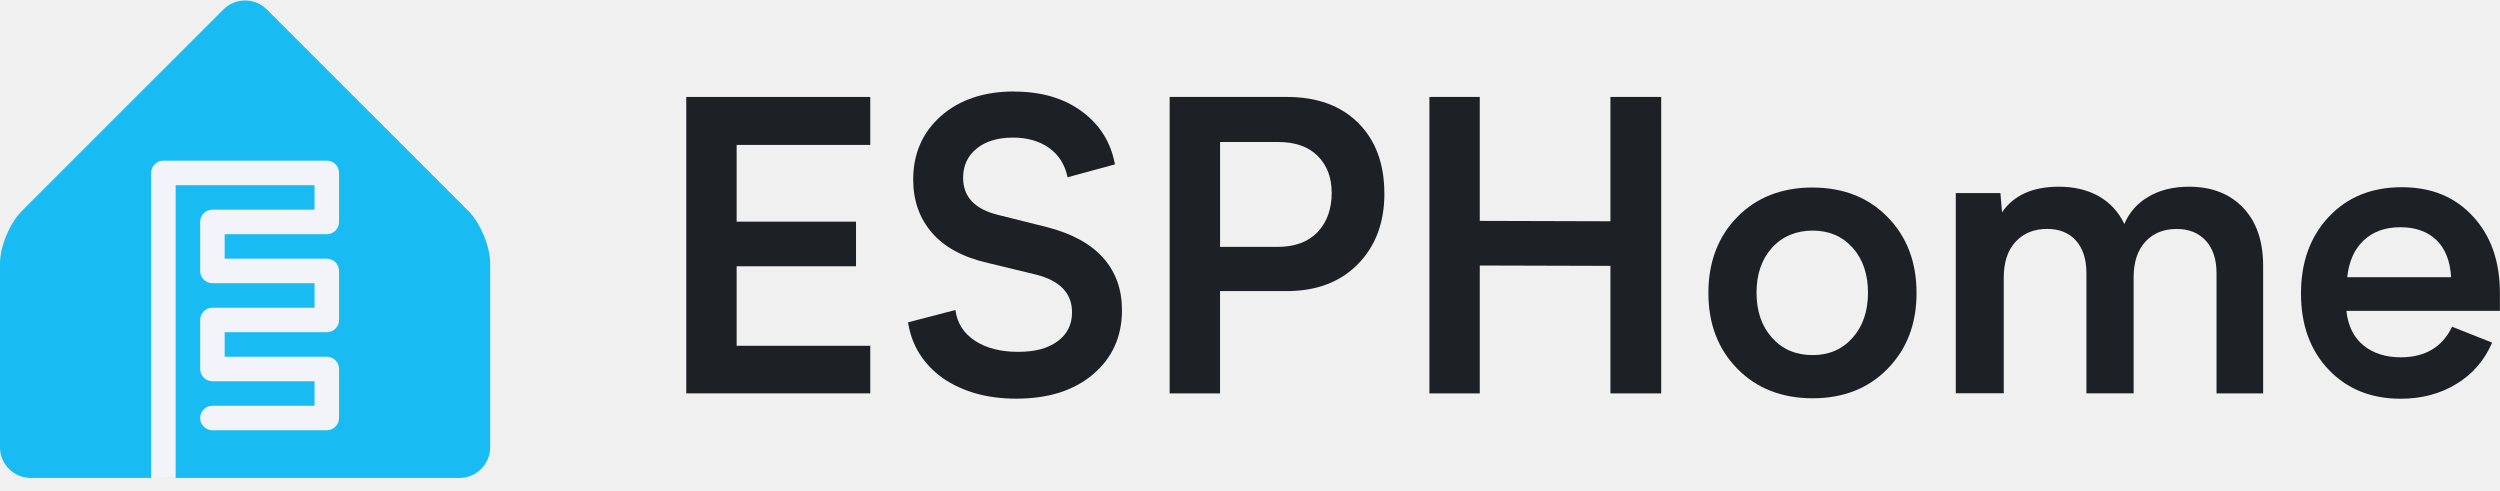
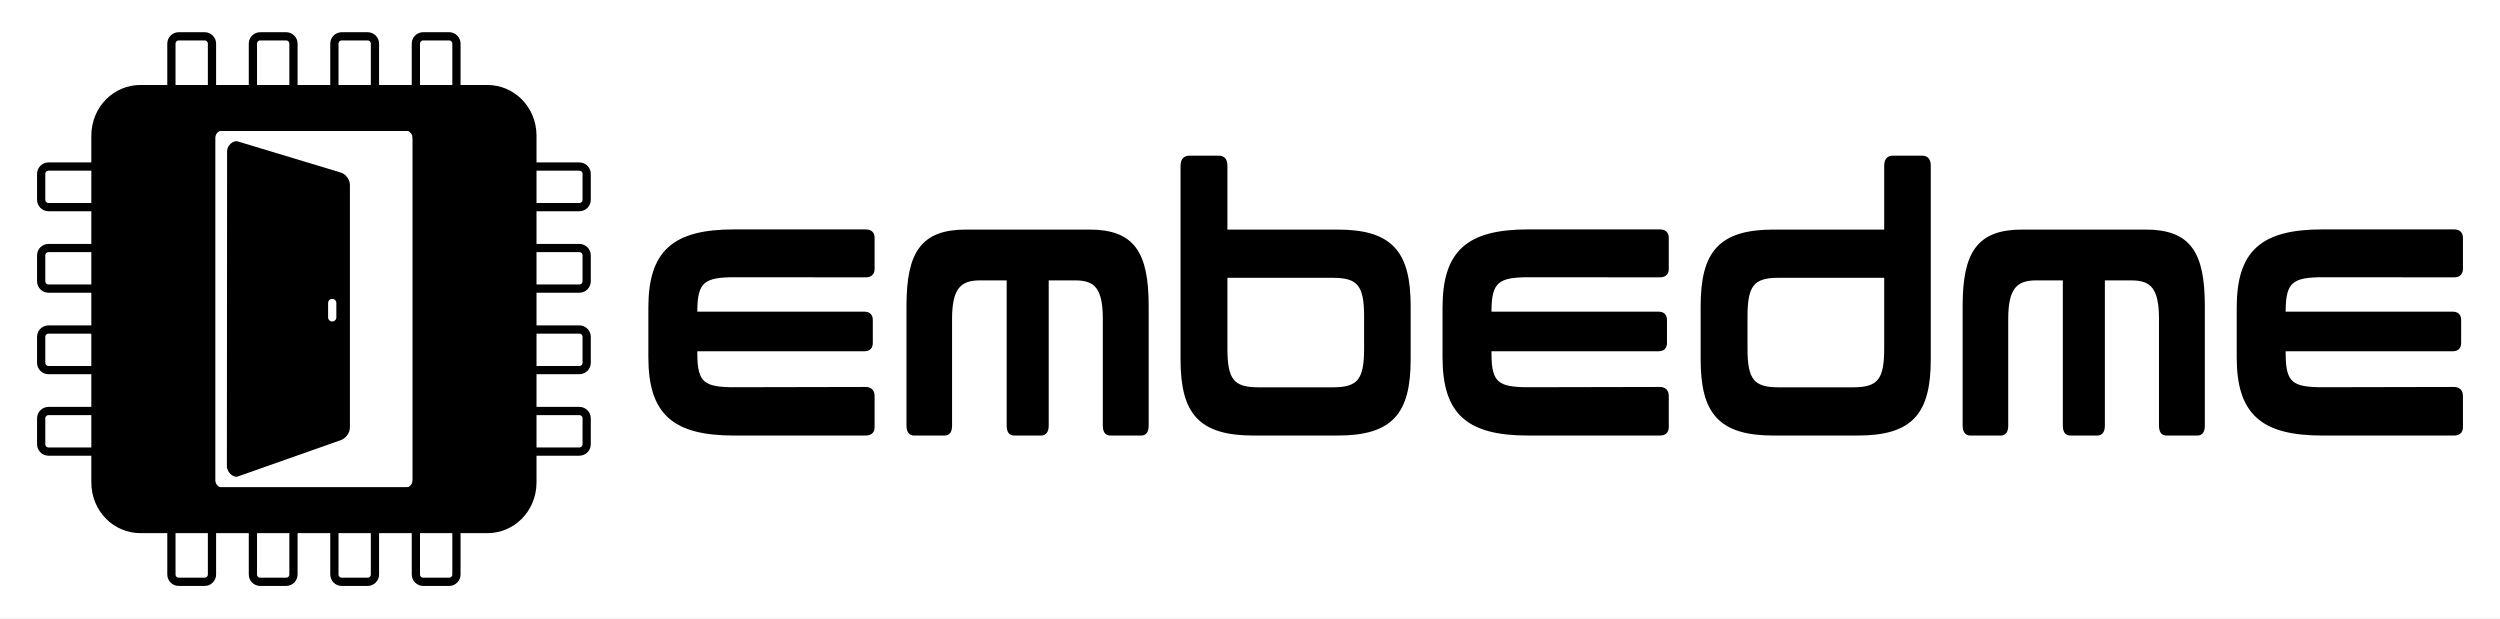
- <svg xmlns="http://www.w3.org/2000/svg" width="1224" height="240" fill="none" viewBox="0 0 1224 240">
-   <g clip-path="url(#clip0_204_1084)">
-     <g clip-path="url(#clip1_204_1084)">
-       <path fill="#18BCF2" d="M240 219C240 227.24 233.24 234 225 234H15C6.76 234 0 227.24 0 219V129C0 120.76 4.78 109.22 10.6 103.4L109.4 4.62C115.24 -1.22 124.78 -1.22 130.62 4.62L229.4 103.4C235.24 109.24 240 120.76 240 129V219Z" />
-       <path fill="#F2F4F9" d="M160 78.66H80C76.68 78.66 74 81.34 74 84.66V234H86V90.66H154V102.66H104C100.68 102.66 98 105.34 98 108.66V132.66C98 135.98 100.68 138.66 104 138.66H154V150.66H104C100.68 150.66 98 153.34 98 156.66V180.66C98 183.98 100.68 186.66 104 186.66H154V198.66H104C100.68 198.66 98 201.34 98 204.66C98 207.98 100.68 210.66 104 210.66H160C163.32 210.66 166 207.98 166 204.66V180.66C166 177.34 163.32 174.66 160 174.66H110V162.66H160C163.32 162.66 166 159.98 166 156.66V132.66C166 129.34 163.32 126.66 160 126.66H110V114.66H160C163.32 114.66 166 111.98 166 108.66V84.66C166 81.34 163.32 78.66 160 78.66Z" />
+ <svg xmlns="http://www.w3.org/2000/svg" width="1820" height="450" viewBox="0 0 1820 450" version="1.1" xml:space="preserve" style="clip-rule:evenodd;fill-rule:evenodd;stroke-linecap:round;stroke-miterlimit:1" id="svg160">
+   <rect style="display:inline;fill:#ffffff;stroke-width:11.544;stroke-linecap:round;stroke-linejoin:round" id="rect333" width="1820" height="450" x="0" y="1.5258789e-05" ry="0" />
+   <g id="g14754">
+     <g id="g13175" style="clip-rule:evenodd;fill-rule:evenodd;stroke-linecap:round;stroke-miterlimit:1" transform="translate(-71.46218,-21.34387)">
+       <g id="g13108" style="fill:#000000" transform="translate(6.7840915e-7,0.00459672)">
+         <path id="path13106" style="color:#000000;clip-rule:nonzero;fill:#000000;fill-rule:nonzero;stroke-linejoin:round;-inkscape-stroke:none" d="m 313.324,238.91 c -1.657,0 -3,1.343 -3,3 v 10.482 c 0,1.657 1.343,3 3,3 1.657,0 3,-1.343 3,-3 v -10.482 c 0,-1.657 -1.343,-3 -3,-3 z m 4.7e-4,3.001 v 10.481 0 m -68.904,-128.144 75.378,22.785 c 2.849,0.861 6.396,4.518 6.396,8.978 v 176.53 c 0,4.461 -3.58,8.139 -6.396,9.133 l -75.378,26.608 c -2.816,0.994 -7.789,-2.981 -7.786,-7.442 l 0.154,-229.459 c 0.003,-4.461 4.783,-7.994 7.631,-7.133 z" />
+       </g>
+       <g id="g3023-0" transform="rotate(90,334.1283,219.8261)" style="fill:none">
+         <rect style="fill:none;fill-opacity:1;stroke:#000000;stroke-width:6;stroke-linecap:round;stroke-linejoin:round;stroke-dasharray:none;stroke-opacity:1" id="rect3015-8" width="48.126" height="29.533" x="-559.205" y="-179.735" ry="5.331" transform="scale(-1)" />
+         <rect style="fill:none;fill-opacity:1;stroke:#000000;stroke-width:6;stroke-linecap:round;stroke-linejoin:round;stroke-dasharray:none;stroke-opacity:1" id="rect3017-7" width="48.126" height="29.533" x="-559.205" y="-357.707" ry="5.331" transform="scale(-1)" />
+         <rect style="fill:none;fill-opacity:1;stroke:#000000;stroke-width:6;stroke-linecap:round;stroke-linejoin:round;stroke-dasharray:none;stroke-opacity:1" id="rect3019-1" width="48.126" height="29.533" x="-559.205" y="-239.059" ry="5.331" transform="scale(-1)" />
+         <rect style="fill:none;fill-opacity:1;stroke:#000000;stroke-width:6;stroke-linecap:round;stroke-linejoin:round;stroke-dasharray:none;stroke-opacity:1" id="rect3021-0" width="48.126" height="29.533" x="-559.205" y="-298.383" ry="5.331" transform="scale(-1)" />
+       </g>
+       <g id="g3013-7" transform="rotate(90,508.6244,45.32991)" style="fill:none">
+         <rect style="fill:none;fill-opacity:1;stroke:#000000;stroke-width:6;stroke-linecap:round;stroke-linejoin:round;stroke-dasharray:none;stroke-opacity:1" id="rect3005-6" width="48.126" height="29.533" x="-559.205" y="-179.735" ry="5.331" transform="scale(-1)" />
+         <rect style="fill:none;fill-opacity:1;stroke:#000000;stroke-width:6;stroke-linecap:round;stroke-linejoin:round;stroke-dasharray:none;stroke-opacity:1" id="rect3007-7" width="48.126" height="29.533" x="-559.205" y="-357.707" ry="5.331" transform="scale(-1)" />
+         <rect style="fill:none;fill-opacity:1;stroke:#000000;stroke-width:6;stroke-linecap:round;stroke-linejoin:round;stroke-dasharray:none;stroke-opacity:1" id="rect3009-0" width="48.126" height="29.533" x="-559.205" y="-239.059" ry="5.331" transform="scale(-1)" />
+         <rect style="fill:none;fill-opacity:1;stroke:#000000;stroke-width:6;stroke-linecap:round;stroke-linejoin:round;stroke-dasharray:none;stroke-opacity:1" id="rect3011-5" width="48.126" height="29.533" x="-559.205" y="-298.383" ry="5.331" transform="scale(-1)" />
+       </g>
+       <g id="g3003-1" transform="translate(-409.6384,-7.610502)" style="fill:none">
+         <rect style="fill:none;fill-opacity:1;stroke:#000000;stroke-width:6;stroke-linecap:round;stroke-linejoin:round;stroke-dasharray:none;stroke-opacity:1" id="rect2995-3" width="48.126" height="29.533" x="-559.205" y="-179.735" ry="5.331" transform="scale(-1)" />
+         <rect style="fill:none;fill-opacity:1;stroke:#000000;stroke-width:6;stroke-linecap:round;stroke-linejoin:round;stroke-dasharray:none;stroke-opacity:1" id="rect2997-9" width="48.126" height="29.533" x="-559.205" y="-357.707" ry="5.331" transform="scale(-1)" />
+         <rect style="fill:none;fill-opacity:1;stroke:#000000;stroke-width:6;stroke-linecap:round;stroke-linejoin:round;stroke-dasharray:none;stroke-opacity:1" id="rect2999-4" width="48.126" height="29.533" x="-559.205" y="-239.059" ry="5.331" transform="scale(-1)" />
+         <rect style="fill:none;fill-opacity:1;stroke:#000000;stroke-width:6;stroke-linecap:round;stroke-linejoin:round;stroke-dasharray:none;stroke-opacity:1" id="rect3001-2" width="48.126" height="29.533" x="-559.205" y="-298.383" ry="5.331" transform="scale(-1)" />
+       </g>
+       <g id="g2993-2" transform="translate(-60.64605,-7.610502)" style="fill:none">
+         <rect style="fill:none;fill-opacity:1;stroke:#000000;stroke-width:6;stroke-linecap:round;stroke-linejoin:round;stroke-dasharray:none;stroke-opacity:1" id="rect2981-7" width="48.126" height="29.533" x="-559.205" y="-179.735" ry="5.331" transform="scale(-1)" />
+         <rect style="fill:none;fill-opacity:1;stroke:#000000;stroke-width:6;stroke-linecap:round;stroke-linejoin:round;stroke-dasharray:none;stroke-opacity:1" id="rect2983-9" width="48.126" height="29.533" x="-559.205" y="-357.707" ry="5.331" transform="scale(-1)" />
+         <rect style="fill:none;fill-opacity:1;stroke:#000000;stroke-width:6;stroke-linecap:round;stroke-linejoin:round;stroke-dasharray:none;stroke-opacity:1" id="rect2985-7" width="48.126" height="29.533" x="-559.205" y="-239.059" ry="5.331" transform="scale(-1)" />
+         <rect style="fill:none;fill-opacity:1;stroke:#000000;stroke-width:6;stroke-linecap:round;stroke-linejoin:round;stroke-dasharray:none;stroke-opacity:1" id="rect2987-5" width="48.126" height="29.533" x="-559.205" y="-298.383" ry="5.331" transform="scale(-1)" />
+       </g>
+       <g transform="matrix(6.19862,0,0,8.900961,72.87636,-111.2122)" id="g146-7" style="fill:#000000;stroke-width:0.808;stroke-dasharray:none">
+         <path id="rect144-1" style="display:inline;fill:#000000;stroke:#000000;stroke-width:0.808;stroke-linejoin:round;stroke-miterlimit:1.5;stroke-dasharray:none" d="m 25.443,25.201 h 22.396 c 0.435,0 0.785,0.35 0.785,0.785 v 28.369 c 0,0.435 -0.35,0.785 -0.785,0.785 H 25.443 c -0.435,0 -0.785,-0.35 -0.785,-0.785 V 25.986 c 0,-0.435 0.35,-0.785 0.785,-0.785 z m -9.162,-2.955 h 40.719 c 2.98,0 5.379,1.671 5.379,3.746 v 28.357 c 0,2.075 -2.399,3.746 -5.379,3.746 H 16.281 c -2.98,0 -5.379,-1.671 -5.379,-3.746 V 25.992 c 0,-2.075 2.399,-3.746 5.379,-3.746 z" />
+       </g>
+       <rect style="display:inline;fill:none;stroke:#000000;stroke-width:4;stroke-linecap:round;stroke-linejoin:round;stroke-dasharray:none;stroke-opacity:1" id="rect1089-8" width="148.236" height="264.964" x="225.882" y="113.862" ry="8.734" />
    </g>
-     <path fill="#1D2126" d="M426.084 169.297V192.595H336V47.467H426.084V70.951H360.664V108.517H419.105V130.365H360.664V169.297H426.084Z" />
-     <path fill="#1D2126" d="M496.577 44.837C509.851 44.837 520.868 48.068 529.669 54.55C538.471 61.011 543.876 69.667 545.884 80.477L522.69 86.793C521.386 80.581 518.362 75.797 513.62 72.421C508.857 69.067 502.996 67.368 495.997 67.368C488.479 67.368 482.536 69.17 478.146 72.753C473.735 76.335 471.54 81.119 471.54 87.062C471.54 96.444 477.359 102.532 489.018 105.307L512.709 111.23C524.948 114.398 534.101 119.431 540.189 126.327C546.278 133.223 549.322 141.713 549.322 151.798C549.322 164.742 544.621 175.2 535.24 183.193C525.859 191.187 513.309 195.184 497.571 195.184C483.406 195.184 471.415 191.849 461.661 185.181C452.011 178.264 446.316 169.132 444.577 157.804L467.77 151.778C468.62 158.177 471.809 163.209 477.338 166.833C482.867 170.457 489.908 172.259 498.461 172.259C507.014 172.259 513.144 170.519 517.824 167.061C522.525 163.603 524.865 158.902 524.865 152.937C524.865 143.618 519.046 137.468 507.387 134.486L483.696 128.75C471.519 125.975 462.386 121.025 456.277 113.943C450.168 106.86 447.103 98.204 447.103 87.974C447.103 75.155 451.659 64.759 460.75 56.765C469.841 48.772 481.79 44.775 496.618 44.775L496.577 44.837Z" />
-     <path fill="#1D2126" d="M677.8 94.746C677.8 108.993 673.472 120.507 664.836 129.309C656.201 138.11 644.562 142.521 629.942 142.521H597.325V192.616H572.661V47.467H630.128C644.873 47.467 656.511 51.733 665.023 60.224C673.534 68.735 677.779 80.229 677.779 94.725L677.8 94.746ZM651.976 94.166C651.976 86.855 649.698 80.912 645.142 76.356C640.586 71.8 634.125 69.522 625.779 69.522H597.346V120.88H625.407C633.939 120.88 640.524 118.457 645.122 113.591C649.719 108.745 652.018 102.263 652.018 94.166H651.976Z" />
-     <path fill="#1D2126" d="M699.834 47.467H724.499V108.144L788.468 108.331V47.467H813.319V192.595H788.468V130.178L724.499 129.992V192.595H699.834V47.467Z" />
-     <path fill="#1D2126" d="M887.478 91.826C902.492 91.826 914.73 96.651 924.174 106.28C933.617 115.931 938.339 128.315 938.339 143.453C938.339 158.591 933.617 170.892 924.174 180.542C914.73 190.193 902.492 194.997 887.478 194.997C872.464 194.997 860.038 190.172 850.595 180.542C841.152 170.892 836.43 158.55 836.43 143.453C836.43 128.356 841.152 115.827 850.595 106.218C860.038 96.609 872.339 91.805 887.478 91.805V91.826ZM887.478 173.853C895.492 173.853 902.015 171.016 907.047 165.363C912.059 159.709 914.565 152.337 914.565 143.287C914.565 134.237 912.059 126.906 907.047 121.294C902.036 115.703 895.513 112.907 887.478 112.907C879.443 112.907 872.629 115.703 867.576 121.294C862.523 126.886 859.997 134.217 859.997 143.287C859.997 152.358 862.523 159.709 867.576 165.363C872.629 171.016 879.256 173.853 887.478 173.853Z" />
-     <path fill="#1D2126" d="M1108.03 130.178V192.595H1085.21V133.761C1085.21 126.969 1083.47 121.667 1079.97 117.836C1076.47 114.025 1071.72 112.1 1065.7 112.1C1059.3 112.1 1054.18 114.191 1050.35 118.354C1046.54 122.537 1044.62 128.377 1044.62 135.873V192.574H1021.51V133.74C1021.51 126.948 1019.81 121.646 1016.41 117.815C1013.01 114.005 1008.31 112.079 1002.29 112.079C995.888 112.079 990.732 114.17 986.859 118.333C982.987 122.495 981.04 128.356 981.04 135.853V192.554H957.556V94.518H979.404L980.191 103.94C985.886 95.595 995.164 91.411 1008.04 91.411C1015.54 91.411 1022.06 92.965 1027.55 96.071C1033.06 99.177 1037.22 103.712 1040.08 109.656C1042.48 103.961 1046.44 99.488 1051.97 96.257C1057.5 93.027 1064.08 91.411 1071.72 91.411C1082.85 91.411 1091.69 94.849 1098.23 101.704C1104.78 108.558 1108.03 118.043 1108.03 130.137V130.178Z" />
-     <path fill="#1D2126" d="M1223.93 152.213H1148.8C1149.59 159.585 1152.36 165.218 1157.15 169.111C1161.93 173.004 1168.02 174.93 1175.39 174.93C1187.36 174.93 1195.75 169.939 1200.53 159.978L1220.14 167.744C1216.46 176.359 1210.64 183.09 1202.73 187.935C1194.8 192.781 1185.69 195.225 1175.39 195.225C1160.9 195.225 1149.13 190.483 1140.11 180.998C1131.08 171.513 1126.56 159.067 1126.56 143.681C1126.56 128.294 1131.12 115.765 1140.21 106.115C1149.3 96.464 1161.19 91.66 1175.89 91.66C1190.59 91.66 1201.94 96.423 1210.74 105.928C1219.54 115.434 1223.96 127.963 1223.96 143.494V152.233L1223.93 152.213ZM1149.2 135.708H1200.06C1199.6 127.755 1197.2 121.688 1192.83 117.505C1188.46 113.321 1182.58 111.25 1175.21 111.25C1167.83 111.25 1161.93 113.363 1157.36 117.608C1152.76 121.853 1150.05 127.88 1149.2 135.708Z" />
+     <g id="g11812" transform="translate(-27.26941,-28.95436)">
+       <path d="m 561.716,197.459 c -43.961,0 -60.936,15.128 -60.936,55.468 v 36.138 c 0,40.341 16.975,55.468 60.936,55.468 h 95.756 c 3.264,0 5.005,-1.471 5.005,-4.622 v -22.739 c 0,-3.152 -1.741,-5.022 -5.005,-5.015 l -95.103,0.196 c -22.633,0.047 -28.945,-3.538 -28.945,-25.599 v -3.572 h 122.96 c 3.264,0 4.788,-1.471 4.788,-4.622 v -16.598 c 0,-3.152 -1.523,-4.622 -4.788,-4.622 H 533.425 v -2.101 c 0,-22.061 6.311,-25.978 28.945,-25.958 l 95.103,0.081 c 3.264,0.003 5.005,-1.471 5.005,-4.622 v -22.658 c 0,-3.152 -1.741,-4.622 -5.005,-4.622 z" style="font-size:96.028px;font-family:Conthrax;-inkscape-font-specification:Conthrax;clip-rule:evenodd;fill:#000000;fill-rule:evenodd;stroke:#000000;stroke-width:3;stroke-linecap:round;stroke-linejoin:round;stroke-miterlimit:1;stroke-dasharray:none" id="path2891" />
+       <path d="m 893.211,143.78 c -3.264,0 -5.005,1.874 -5.005,5.889 v 140.796 c 0,38.812 12.622,54.07 51.795,54.07 h 60.936 c 39.173,0 51.795,-15.257 51.795,-54.07 v -38.545 c 0,-38.812 -12.622,-54.337 -51.795,-54.337 h -81.611 v -47.913 c 0,-4.015 -1.523,-5.889 -4.788,-5.889 z m 104.679,85.923 c 18.934,0 23.939,6.959 23.939,29.444 v 23.823 c 0,22.485 -5.005,29.444 -23.939,29.444 h -54.842 c -18.716,0 -23.721,-6.959 -23.721,-29.444 v -53.267 z" style="font-size:96.028px;font-family:Conthrax;-inkscape-font-specification:Conthrax;clip-rule:evenodd;fill:#000000;fill-rule:evenodd;stroke:#000000;stroke-width:3;stroke-linecap:round;stroke-linejoin:round;stroke-miterlimit:1;stroke-dasharray:none" id="path2895" />
+       <path d="m 1318.634,197.582 c -39.173,0 -51.795,15.525 -51.795,54.337 v 38.545 c 0,38.812 12.622,54.07 51.795,54.07 h 60.936 c 39.173,0 51.795,-15.257 51.795,-54.07 V 149.669 c 0,-4.015 -1.524,-5.889 -4.788,-5.889 h -21.328 c -3.264,0 -4.788,1.874 -4.788,5.889 v 47.913 z m 57.889,114.831 h -54.842 c -18.716,0 -23.721,-6.959 -23.721,-29.444 v -23.823 c 0,-22.484 5.005,-29.444 23.721,-29.444 h 78.781 v 53.267 c 0,22.485 -5.005,29.444 -23.939,29.444 z" style="font-size:96.028px;font-family:Conthrax;-inkscape-font-specification:Conthrax;clip-rule:evenodd;fill:#000000;fill-rule:evenodd;stroke:#000000;stroke-width:3;stroke-linecap:round;stroke-linejoin:round;stroke-miterlimit:1;stroke-dasharray:none" id="path2899" />
+       <path d="m 1139.873,197.459 c -43.961,0 -60.936,15.128 -60.936,55.468 v 36.138 c 0,40.341 16.975,55.468 60.936,55.468 h 95.756 c 3.264,0 5.005,-1.471 5.005,-4.622 v -22.739 c 0,-3.152 -1.741,-5.022 -5.005,-5.015 l -95.103,0.196 c -22.633,0.047 -28.945,-3.538 -28.945,-25.599 v -3.572 h 122.96 c 3.264,0 4.788,-1.471 4.788,-4.622 v -16.598 c 0,-3.152 -1.523,-4.622 -4.788,-4.622 h -122.96 v -2.101 c 0,-22.061 6.311,-25.978 28.945,-25.958 l 95.103,0.081 c 3.264,0.003 5.005,-1.471 5.005,-4.622 v -22.658 c 0,-3.152 -1.741,-4.622 -5.005,-4.622 z" style="font-size:96.028px;font-family:Conthrax;-inkscape-font-specification:Conthrax;clip-rule:evenodd;fill:#000000;fill-rule:evenodd;stroke:#000000;stroke-width:3;stroke-linecap:round;stroke-linejoin:round;stroke-miterlimit:1;stroke-dasharray:none" id="path3017" />
+       <path d="m 1718.029,197.459 c -43.961,0 -60.936,15.128 -60.936,55.468 v 36.138 c 0,40.341 16.975,55.468 60.936,55.468 h 95.756 c 3.264,0 5.005,-1.471 5.005,-4.622 v -22.739 c 0,-3.152 -1.741,-5.022 -5.005,-5.015 l -95.103,0.196 c -22.633,0.047 -28.945,-3.538 -28.945,-25.599 v -3.572 h 122.96 c 3.264,0 4.788,-1.471 4.788,-4.622 v -16.598 c 0,-3.152 -1.523,-4.622 -4.788,-4.622 h -122.96 v -2.101 c 0,-22.061 6.311,-25.978 28.945,-25.958 l 95.103,0.081 c 3.264,0.003 5.005,-1.471 5.005,-4.622 v -22.658 c 0,-3.152 -1.741,-4.622 -5.005,-4.622 z" style="font-size:96.028px;font-family:Conthrax;-inkscape-font-specification:Conthrax;clip-rule:evenodd;fill:#000000;fill-rule:evenodd;stroke:#000000;stroke-width:3;stroke-linecap:round;stroke-linejoin:round;stroke-miterlimit:1;stroke-dasharray:none" id="path3019" />
+       <path d="m 1499.405,197.582 c -31.64,0 -41.836,15.525 -41.836,54.337 v 86.726 c 0,4.015 1.406,5.889 4.043,5.889 h 22.283 c 2.637,0 3.867,-1.874 3.867,-5.889 v -77.625 c 0,-22.484 6.648,-29.444 21.766,-29.444 h 20.986 v 107.069 c 0,4.015 1.23,5.889 3.867,5.889 h 19.697 c 2.637,0 4.043,-1.874 4.043,-5.889 V 231.577 h 20.876 c 15.293,0 21.512,6.959 21.512,29.444 v 77.625 c 0,4.015 1.23,5.889 3.867,5.889 h 22.646 c 2.637,0 3.867,-1.874 3.867,-5.889 v -86.726 c 0,-38.812 -10.02,-54.337 -41.66,-54.337 z" style="font-size:96.028px;font-family:Conthrax;-inkscape-font-specification:Conthrax;clip-rule:evenodd;fill:#000000;fill-rule:evenodd;stroke:#000000;stroke-width:3;stroke-linecap:round;stroke-linejoin:round;stroke-miterlimit:1;stroke-dasharray:none" id="path329" />
+       <path d="m 730.518,197.582 c -31.64,0 -41.836,15.525 -41.836,54.337 v 86.726 c 0,4.015 1.406,5.889 4.043,5.889 H 715.008 c 2.637,0 3.867,-1.874 3.867,-5.889 v -77.625 c 0,-22.484 6.648,-29.444 21.766,-29.444 h 20.986 v 107.069 c 0,4.015 1.23,5.889 3.867,5.889 h 19.697 c 2.637,0 4.043,-1.874 4.043,-5.889 V 231.577 h 20.876 c 15.293,0 21.512,6.959 21.512,29.444 l 3e-5,77.625 c 0,4.015 1.23,5.889 3.867,5.889 h 22.646 c 2.637,0 3.867,-1.874 3.867,-5.889 v -86.726 c 0,-38.812 -10.02,-54.337 -41.66,-54.337 z" style="font-size:96.028px;font-family:Conthrax;-inkscape-font-specification:Conthrax;clip-rule:evenodd;fill:#000000;fill-rule:evenodd;stroke:#000000;stroke-width:3;stroke-linecap:round;stroke-linejoin:round;stroke-miterlimit:1;stroke-dasharray:none" id="path431" />
+     </g>
  </g>
-   <defs>
-     <clipPath id="clip0_204_1084">
-       <rect width="1223.96" height="240" fill="#fff" />
-     </clipPath>
-     <clipPath id="clip1_204_1084">
-       <rect width="240" height="240" fill="#fff" />
-     </clipPath>
-   </defs>
+   <defs id="defs164" />
</svg>
